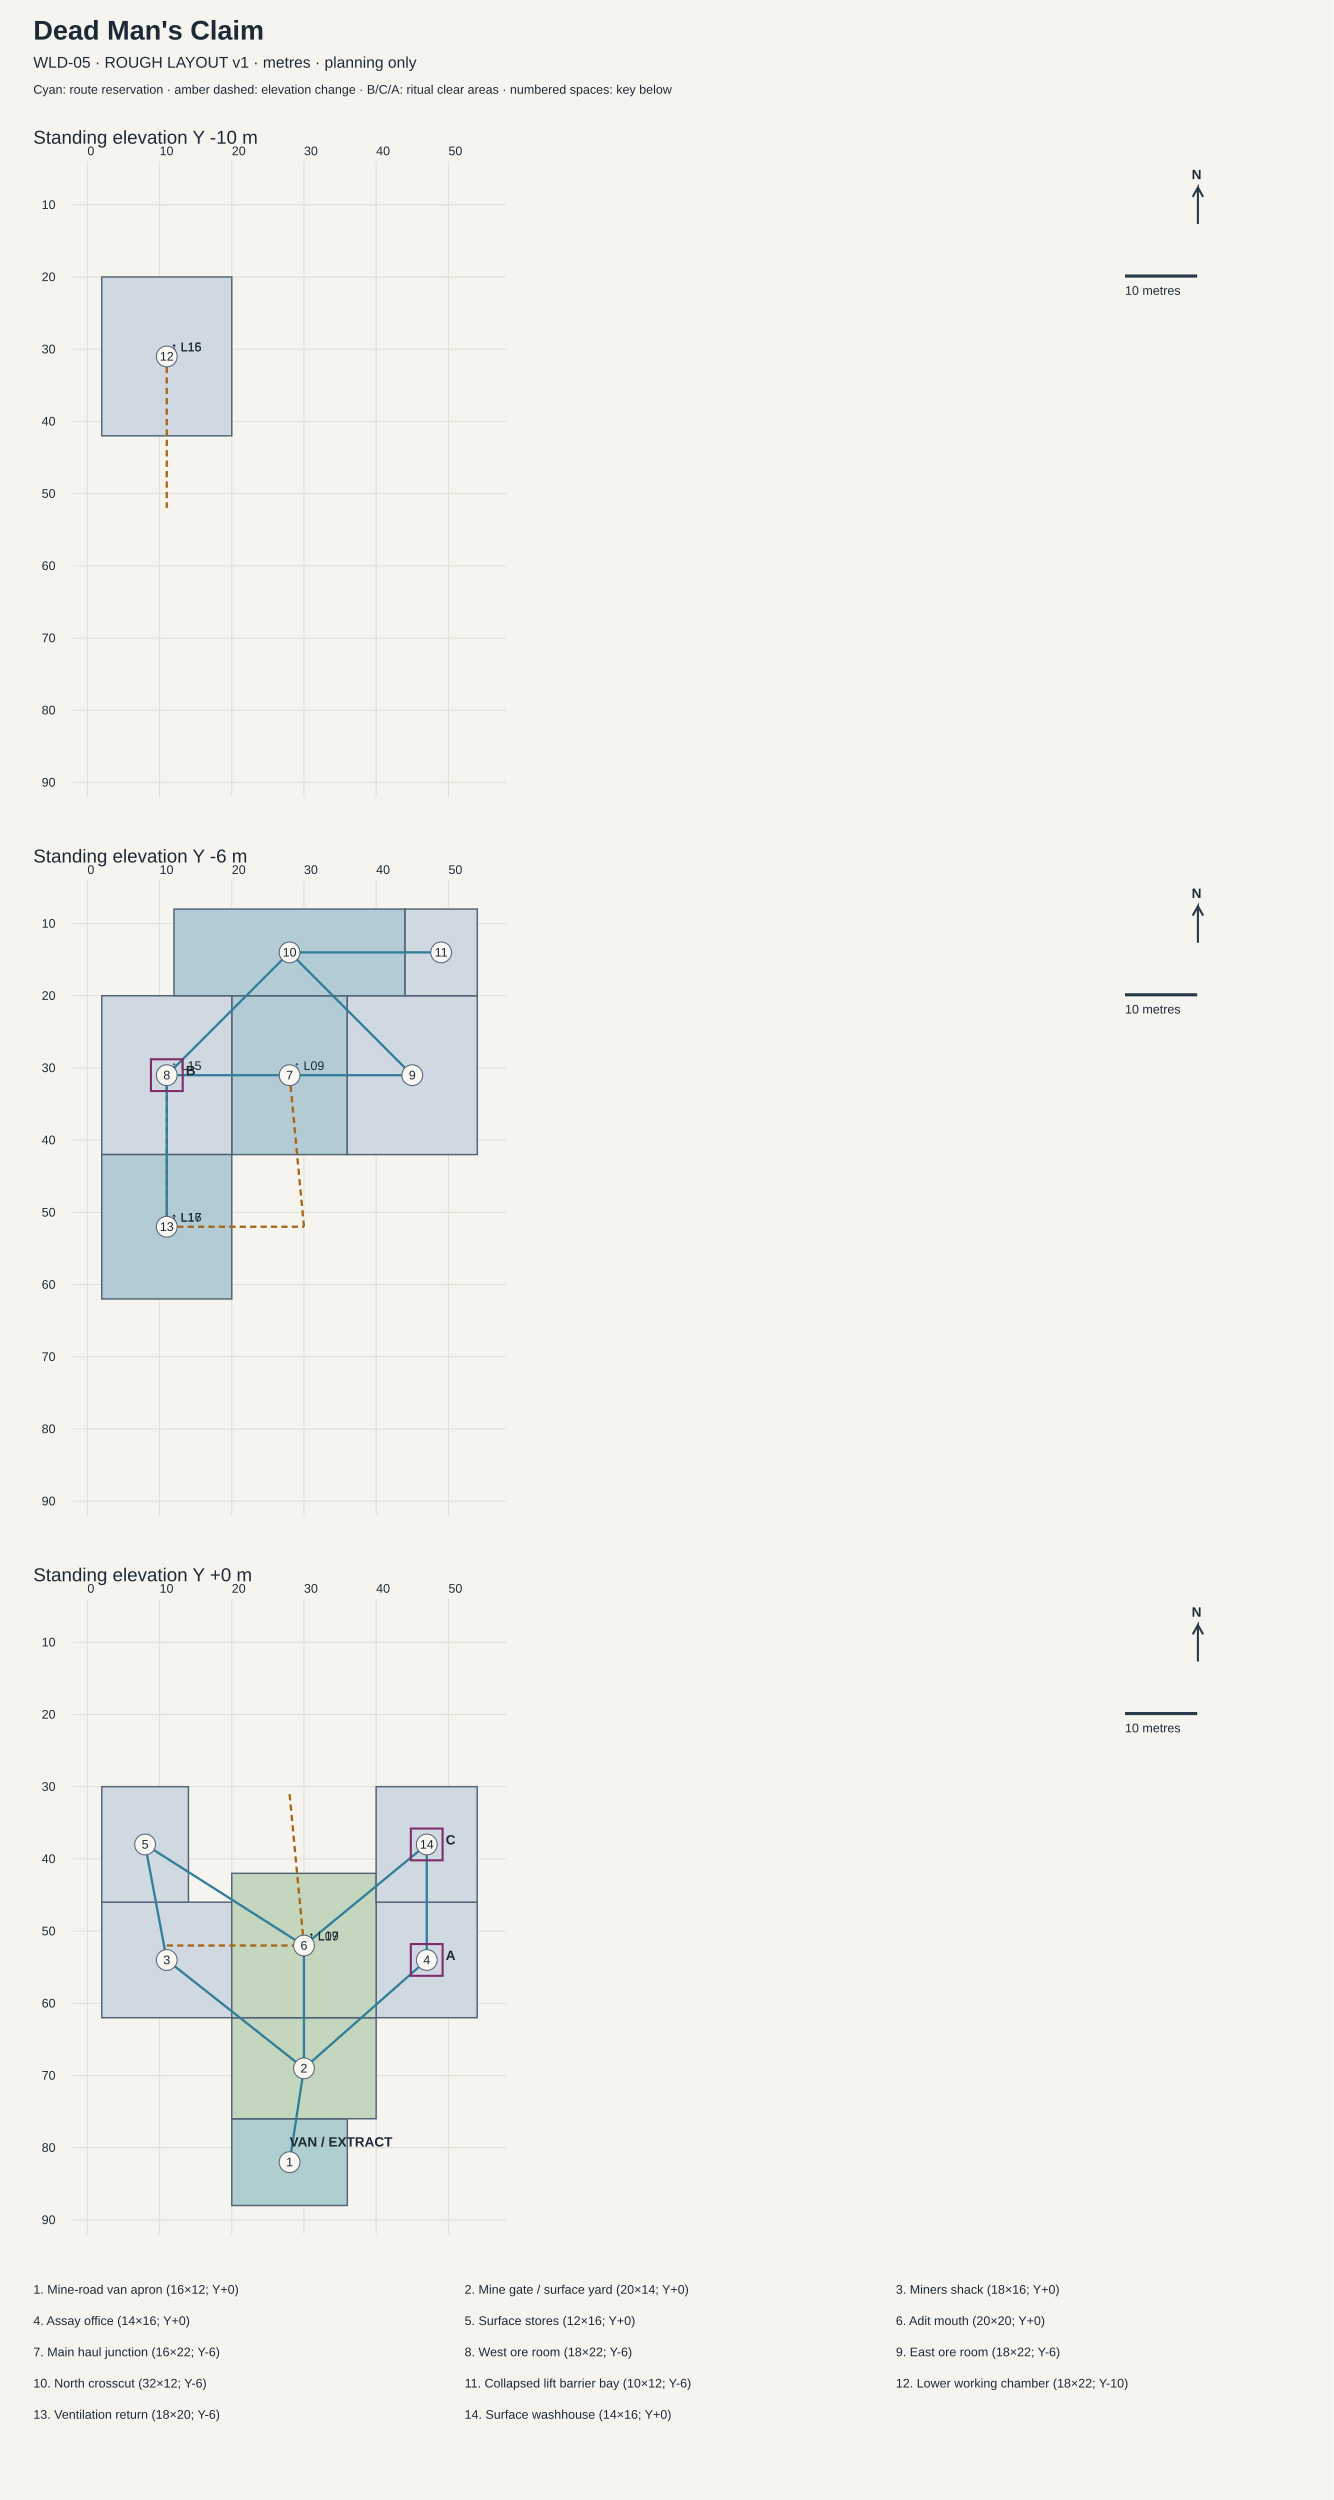
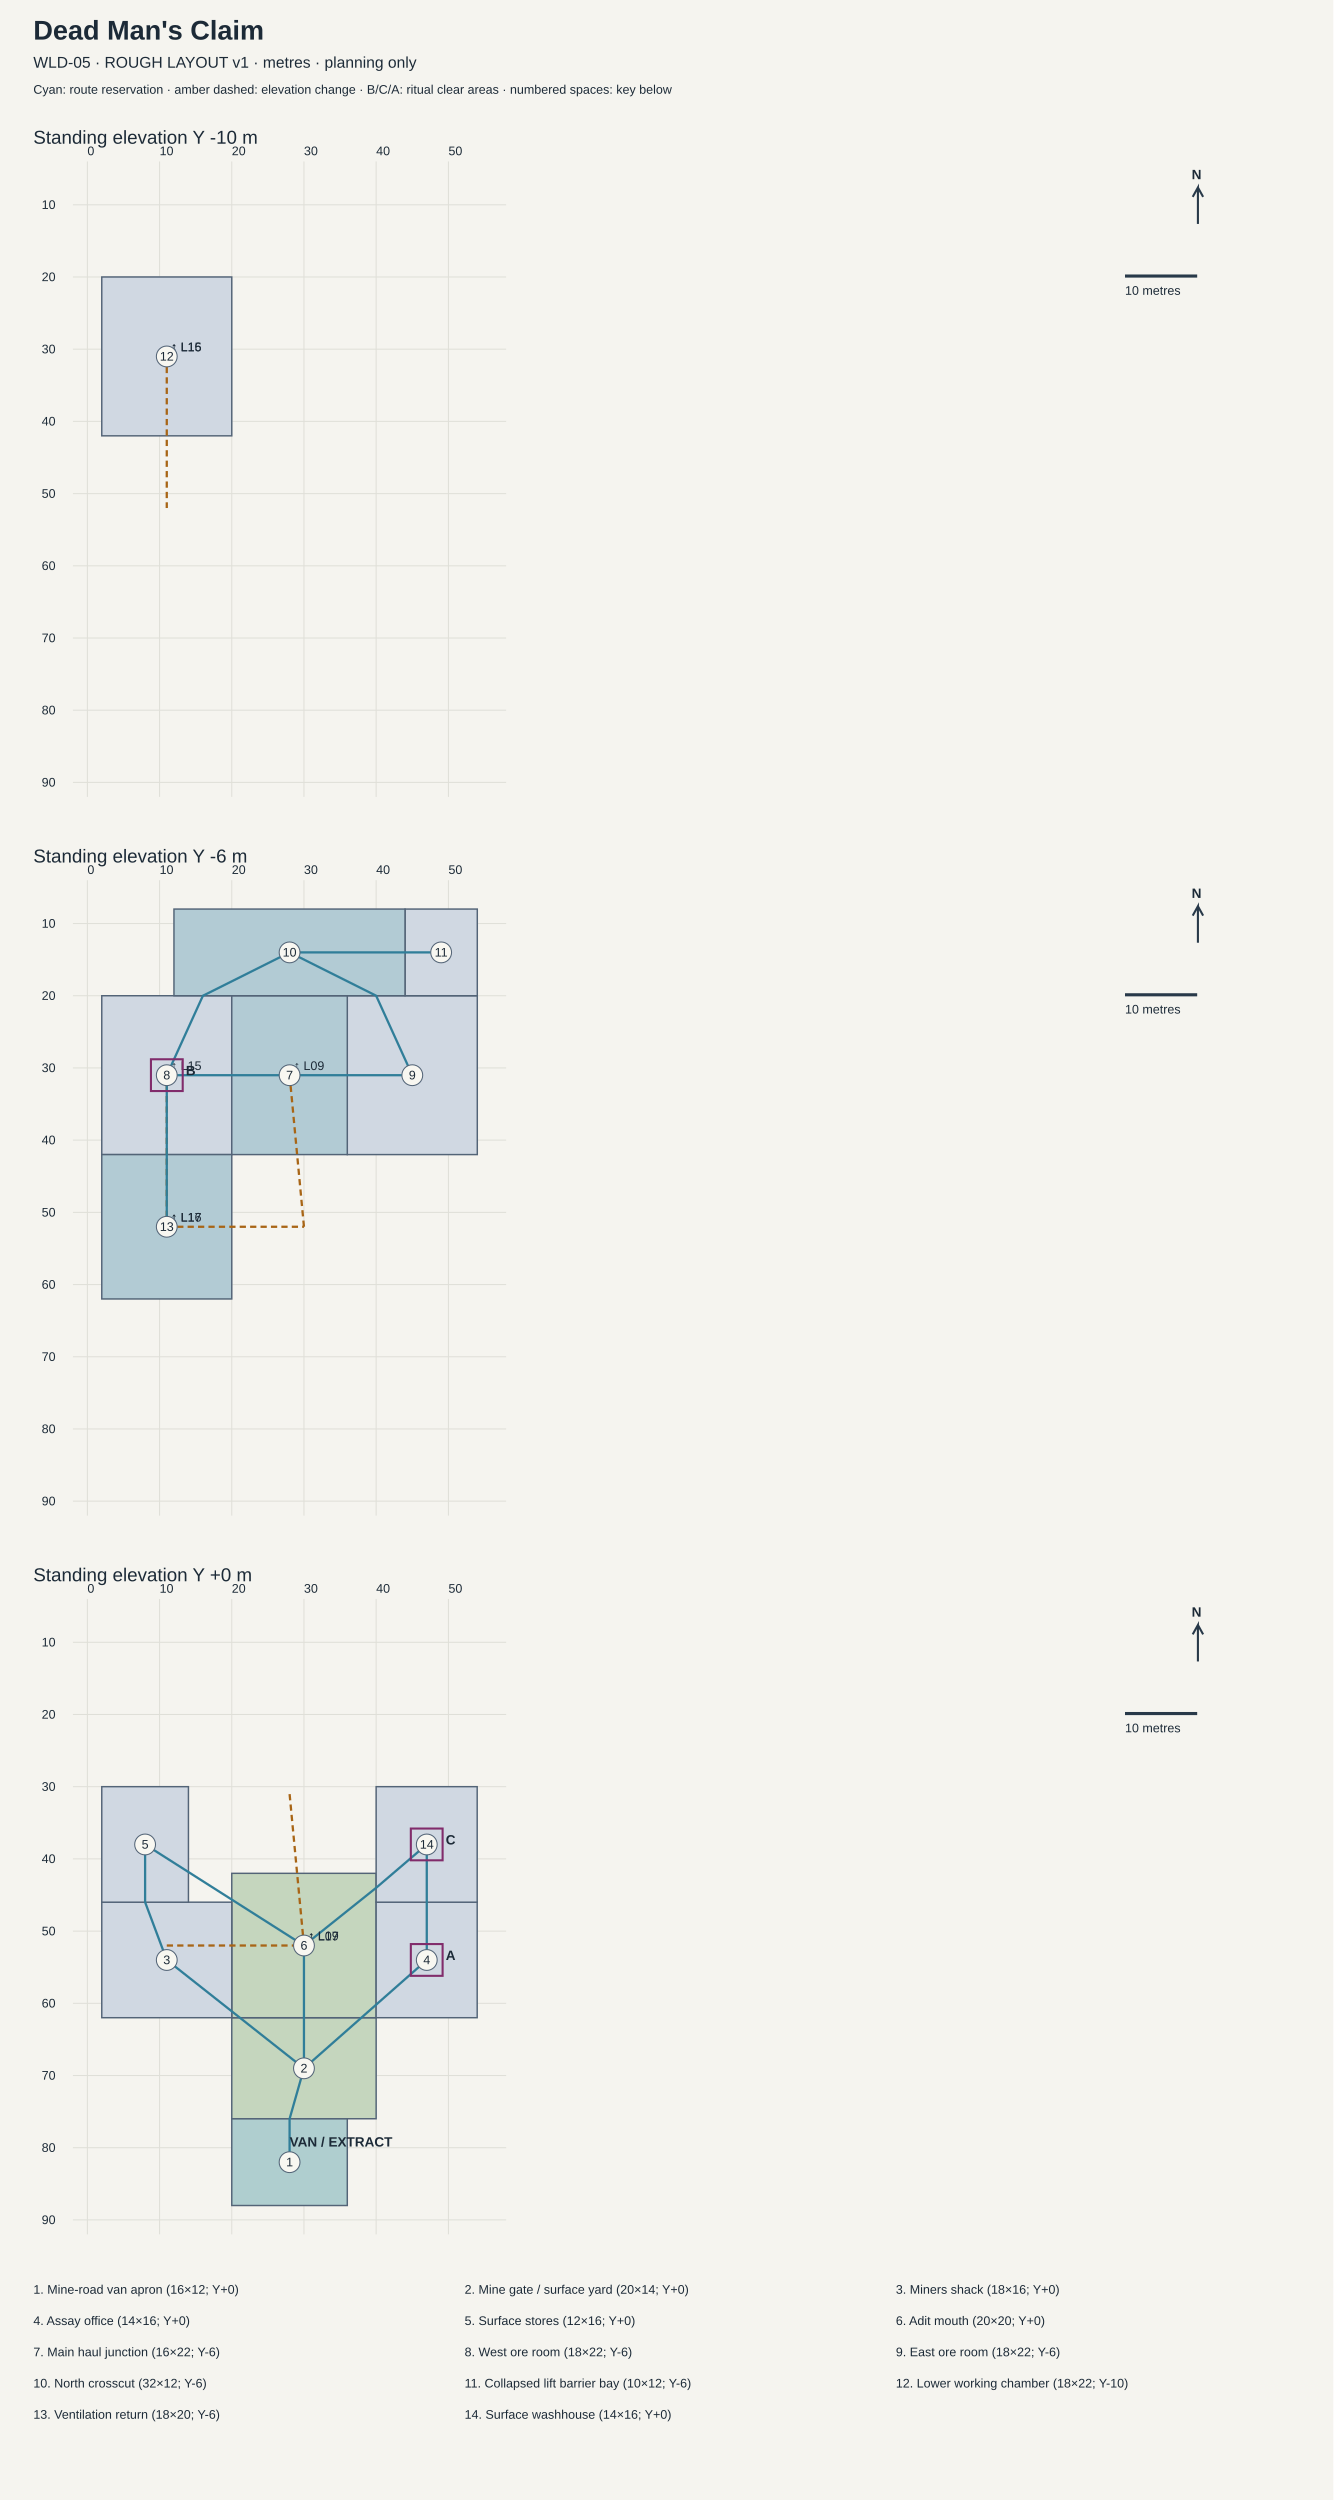
<svg xmlns="http://www.w3.org/2000/svg" width="1280" height="2400" viewBox="0 0 1280 2400">
  <style>text{font-family:Arial,sans-serif;fill:#1c2a37}.small{font-size:12px}.label{font-size:13px;font-weight:bold}.title{font-size:26px;font-weight:bold}</style>
  <rect width="100%" height="100%" fill="#f5f4ef" />
  <text x="32" y="38" class="title">Dead Man's Claim</text>
  <text x="32" y="65" font-size="15">WLD-05 · ROUGH LAYOUT v1 · metres · planning only</text>
  <text x="32" y="90" class="small">Cyan: route reservation · amber dashed: elevation change · B/C/A: ritual clear areas · numbered spaces: key below</text>
  <text x="32" y="138.0" font-size="18">Standing elevation Y -10 m</text>
  <path d="M83.9,155.0 v610.0" stroke="#dfdfd8" />
  <text x="83.9" y="149.0" class="small">0</text>
  <path d="M153.2,155.0 v610.0" stroke="#dfdfd8" />
  <text x="153.2" y="149.0" class="small">10</text>
  <path d="M222.5,155.0 v610.0" stroke="#dfdfd8" />
  <text x="222.5" y="149.0" class="small">20</text>
  <path d="M291.8,155.0 v610.0" stroke="#dfdfd8" />
  <text x="291.8" y="149.0" class="small">30</text>
  <path d="M361.1,155.0 v610.0" stroke="#dfdfd8" />
  <text x="361.1" y="149.0" class="small">40</text>
  <path d="M430.5,155.0 v610.0" stroke="#dfdfd8" />
  <text x="430.5" y="149.0" class="small">50</text>
  <path d="M70.0,196.6 h415.9" stroke="#dfdfd8" />
  <text x="40.0" y="200.6" class="small">10</text>
  <path d="M70.0,265.9 h415.9" stroke="#dfdfd8" />
  <text x="40.0" y="269.9" class="small">20</text>
  <path d="M70.0,335.2 h415.9" stroke="#dfdfd8" />
  <text x="40.0" y="339.2" class="small">30</text>
  <path d="M70.0,404.5 h415.9" stroke="#dfdfd8" />
  <text x="40.0" y="408.5" class="small">40</text>
  <path d="M70.0,473.9 h415.9" stroke="#dfdfd8" />
  <text x="40.0" y="477.9" class="small">50</text>
  <path d="M70.0,543.2 h415.9" stroke="#dfdfd8" />
  <text x="40.0" y="547.2" class="small">60</text>
  <path d="M70.0,612.5 h415.9" stroke="#dfdfd8" />
  <text x="40.0" y="616.5" class="small">70</text>
  <path d="M70.0,681.8 h415.9" stroke="#dfdfd8" />
  <text x="40.0" y="685.8" class="small">80</text>
  <path d="M70.0,751.1 h415.9" stroke="#dfdfd8" />
  <text x="40.0" y="755.1" class="small">90</text>
  <rect x="97.7" y="265.9" width="124.8" height="152.5" fill="#d0d8e2" stroke="#536477" stroke-width="1.4" />
  <path d="M160.1,342.2 L160.1,342.2" fill="none" stroke="#a86516" stroke-width="2.2" stroke-dasharray="6 4" />
  <text x="164.1" y="337.2" class="small">↕ L15</text>
  <path d="M160.1,342.2 L160.1,487.7" fill="none" stroke="#a86516" stroke-width="2.2" stroke-dasharray="6 4" />
  <text x="164.1" y="337.2" class="small">↕ L16</text>
  <circle cx="160.1" cy="342.2" r="10" fill="#f8f7f1" stroke="#536477" />
  <text x="160.1" y="346.2" text-anchor="middle" class="small">12</text>
  <path d="M1150,215.0 v-35 l-5,9 m5,-9 l5,9" fill="none" stroke="#283949" stroke-width="2" />
  <text x="1144" y="172.0" class="label">N</text>
  <path d="M1080,265.0 h69.3" stroke="#283949" stroke-width="3" />
  <text x="1080" y="283.0" class="small">10 metres</text>
  <text x="32" y="828.0" font-size="18">Standing elevation Y -6 m</text>
  <path d="M83.9,845.0 v610.0" stroke="#dfdfd8" />
  <text x="83.9" y="839.0" class="small">0</text>
  <path d="M153.2,845.0 v610.0" stroke="#dfdfd8" />
  <text x="153.2" y="839.0" class="small">10</text>
  <path d="M222.5,845.0 v610.0" stroke="#dfdfd8" />
  <text x="222.5" y="839.0" class="small">20</text>
  <path d="M291.8,845.0 v610.0" stroke="#dfdfd8" />
  <text x="291.8" y="839.0" class="small">30</text>
  <path d="M361.1,845.0 v610.0" stroke="#dfdfd8" />
  <text x="361.1" y="839.0" class="small">40</text>
  <path d="M430.5,845.0 v610.0" stroke="#dfdfd8" />
  <text x="430.5" y="839.0" class="small">50</text>
  <path d="M70.0,886.6 h415.9" stroke="#dfdfd8" />
  <text x="40.0" y="890.6" class="small">10</text>
  <path d="M70.0,955.9 h415.9" stroke="#dfdfd8" />
  <text x="40.0" y="959.9" class="small">20</text>
  <path d="M70.0,1025.2 h415.9" stroke="#dfdfd8" />
  <text x="40.0" y="1029.2" class="small">30</text>
  <path d="M70.0,1094.5 h415.9" stroke="#dfdfd8" />
  <text x="40.0" y="1098.5" class="small">40</text>
  <path d="M70.0,1163.9 h415.9" stroke="#dfdfd8" />
  <text x="40.0" y="1167.9" class="small">50</text>
  <path d="M70.0,1233.2 h415.9" stroke="#dfdfd8" />
  <text x="40.0" y="1237.2" class="small">60</text>
  <path d="M70.0,1302.5 h415.9" stroke="#dfdfd8" />
  <text x="40.0" y="1306.5" class="small">70</text>
  <path d="M70.0,1371.8 h415.9" stroke="#dfdfd8" />
  <text x="40.0" y="1375.8" class="small">80</text>
  <path d="M70.0,1441.1 h415.9" stroke="#dfdfd8" />
  <text x="40.0" y="1445.1" class="small">90</text>
-   <rect x="222.5" y="955.9" width="110.9" height="152.5" fill="#b2cbd4" stroke="#536477" stroke-width="1.4" />
  <rect x="97.7" y="955.9" width="124.8" height="152.5" fill="#d0d8e2" stroke="#536477" stroke-width="1.4" />
  <rect x="333.4" y="955.9" width="124.8" height="152.5" fill="#d0d8e2" stroke="#536477" stroke-width="1.4" />
+   <rect x="388.9" y="872.7" width="69.3" height="83.2" fill="#d0d8e2" stroke="#536477" stroke-width="1.4" />
+   <rect x="222.5" y="955.9" width="110.9" height="152.5" fill="#b2cbd4" stroke="#536477" stroke-width="1.4" />
  <rect x="167.0" y="872.7" width="221.8" height="83.2" fill="#b2cbd4" stroke="#536477" stroke-width="1.4" />
-   <rect x="388.9" y="872.7" width="69.3" height="83.2" fill="#d0d8e2" stroke="#536477" stroke-width="1.4" />
  <rect x="97.7" y="1108.4" width="124.8" height="138.6" fill="#b2cbd4" stroke="#536477" stroke-width="1.4" />
  <path d="M291.8,1177.7 L278.0,1032.2" fill="none" stroke="#a86516" stroke-width="2.2" stroke-dasharray="6 4" />
  <text x="282.0" y="1027.2" class="small">↕ L09</text>
-   <path d="M278.0,1032.2 L160.1,1032.2" fill="none" stroke="#307e99" stroke-width="2.2" />
-   <path d="M160.1,1032.2 L278.0,914.3" fill="none" stroke="#307e99" stroke-width="2.2" />
-   <path d="M278.0,914.3 L395.8,1032.2" fill="none" stroke="#307e99" stroke-width="2.2" />
-   <path d="M395.8,1032.2 L278.0,1032.2" fill="none" stroke="#307e99" stroke-width="2.2" />
-   <path d="M278.0,914.3 L423.5,914.3" fill="none" stroke="#307e99" stroke-width="2.2" />
+   <path d="M278.0,1032.2 L222.5,1032.2 L160.1,1032.2" fill="none" stroke="#307e99" stroke-width="2.2" />
+   <path d="M160.1,1032.2 L194.8,955.9 L278.0,914.3" fill="none" stroke="#307e99" stroke-width="2.2" />
+   <path d="M278.0,914.3 L361.1,955.9 L395.8,1032.2" fill="none" stroke="#307e99" stroke-width="2.2" />
+   <path d="M395.8,1032.2 L333.4,1032.2 L278.0,1032.2" fill="none" stroke="#307e99" stroke-width="2.2" />
+   <path d="M278.0,914.3 L388.9,914.3 L423.5,914.3" fill="none" stroke="#307e99" stroke-width="2.2" />
  <path d="M160.1,1032.2 L160.1,1032.2" fill="none" stroke="#a86516" stroke-width="2.2" stroke-dasharray="6 4" />
  <text x="164.1" y="1027.2" class="small">↕ L15</text>
  <path d="M160.1,1032.2 L160.1,1177.7" fill="none" stroke="#a86516" stroke-width="2.2" stroke-dasharray="6 4" />
  <text x="164.1" y="1172.7" class="small">↕ L16</text>
  <path d="M160.1,1177.7 L291.8,1177.7" fill="none" stroke="#a86516" stroke-width="2.2" stroke-dasharray="6 4" />
  <text x="164.1" y="1172.7" class="small">↕ L17</text>
-   <path d="M160.1,1032.2 L160.1,1177.7" fill="none" stroke="#307e99" stroke-width="2.2" />
+   <path d="M160.1,1032.2 L160.1,1108.4 L160.1,1177.7" fill="none" stroke="#307e99" stroke-width="2.2" />
  <circle cx="278.0" cy="1032.2" r="10" fill="#f8f7f1" stroke="#536477" />
  <text x="278.0" y="1036.2" text-anchor="middle" class="small">7</text>
  <circle cx="160.1" cy="1032.2" r="10" fill="#f8f7f1" stroke="#536477" />
  <text x="160.1" y="1036.2" text-anchor="middle" class="small">8</text>
  <circle cx="395.8" cy="1032.2" r="10" fill="#f8f7f1" stroke="#536477" />
  <text x="395.8" y="1036.2" text-anchor="middle" class="small">9</text>
  <circle cx="278.0" cy="914.3" r="10" fill="#f8f7f1" stroke="#536477" />
  <text x="278.0" y="918.3" text-anchor="middle" class="small">10</text>
  <circle cx="423.5" cy="914.3" r="10" fill="#f8f7f1" stroke="#536477" />
  <text x="423.5" y="918.3" text-anchor="middle" class="small">11</text>
  <circle cx="160.1" cy="1177.7" r="10" fill="#f8f7f1" stroke="#536477" />
  <text x="160.1" y="1181.7" text-anchor="middle" class="small">13</text>
  <rect x="144.9" y="1016.9" width="30.5" height="30.5" fill="none" stroke="#812c6b" stroke-width="2" />
  <text x="178.4" y="1032.2" class="label">B</text>
  <path d="M1150,905.0 v-35 l-5,9 m5,-9 l5,9" fill="none" stroke="#283949" stroke-width="2" />
  <text x="1144" y="862.0" class="label">N</text>
  <path d="M1080,955.0 h69.3" stroke="#283949" stroke-width="3" />
  <text x="1080" y="973.0" class="small">10 metres</text>
  <text x="32" y="1518.0" font-size="18">Standing elevation Y +0 m</text>
  <path d="M83.9,1535.0 v610.0" stroke="#dfdfd8" />
  <text x="83.9" y="1529.0" class="small">0</text>
  <path d="M153.2,1535.0 v610.0" stroke="#dfdfd8" />
  <text x="153.2" y="1529.0" class="small">10</text>
  <path d="M222.5,1535.0 v610.0" stroke="#dfdfd8" />
  <text x="222.5" y="1529.0" class="small">20</text>
  <path d="M291.8,1535.0 v610.0" stroke="#dfdfd8" />
  <text x="291.8" y="1529.0" class="small">30</text>
  <path d="M361.1,1535.0 v610.0" stroke="#dfdfd8" />
  <text x="361.1" y="1529.0" class="small">40</text>
  <path d="M430.5,1535.0 v610.0" stroke="#dfdfd8" />
  <text x="430.5" y="1529.0" class="small">50</text>
  <path d="M70.0,1576.6 h415.9" stroke="#dfdfd8" />
  <text x="40.0" y="1580.6" class="small">10</text>
  <path d="M70.0,1645.9 h415.9" stroke="#dfdfd8" />
  <text x="40.0" y="1649.9" class="small">20</text>
  <path d="M70.0,1715.2 h415.9" stroke="#dfdfd8" />
  <text x="40.0" y="1719.2" class="small">30</text>
  <path d="M70.0,1784.5 h415.9" stroke="#dfdfd8" />
  <text x="40.0" y="1788.5" class="small">40</text>
  <path d="M70.0,1853.9 h415.9" stroke="#dfdfd8" />
  <text x="40.0" y="1857.9" class="small">50</text>
  <path d="M70.0,1923.2 h415.9" stroke="#dfdfd8" />
  <text x="40.0" y="1927.2" class="small">60</text>
  <path d="M70.0,1992.5 h415.9" stroke="#dfdfd8" />
  <text x="40.0" y="1996.5" class="small">70</text>
  <path d="M70.0,2061.8 h415.9" stroke="#dfdfd8" />
  <text x="40.0" y="2065.8" class="small">80</text>
  <path d="M70.0,2131.1 h415.9" stroke="#dfdfd8" />
  <text x="40.0" y="2135.1" class="small">90</text>
+   <rect x="222.5" y="1937.0" width="138.6" height="97.0" fill="#c5d6be" stroke="#536477" stroke-width="1.4" />
+   <rect x="222.5" y="1798.4" width="138.6" height="138.6" fill="#c5d6be" stroke="#536477" stroke-width="1.4" />
  <rect x="222.5" y="2034.1" width="110.9" height="83.2" fill="#afcecf" stroke="#536477" stroke-width="1.4" />
-   <rect x="222.5" y="1937.0" width="138.6" height="97.0" fill="#c5d6be" stroke="#536477" stroke-width="1.4" />
  <rect x="97.7" y="1826.1" width="124.8" height="110.9" fill="#d0d8e2" stroke="#536477" stroke-width="1.4" />
  <rect x="361.1" y="1826.1" width="97.0" height="110.9" fill="#d0d8e2" stroke="#536477" stroke-width="1.4" />
  <rect x="97.7" y="1715.2" width="83.2" height="110.9" fill="#d0d8e2" stroke="#536477" stroke-width="1.4" />
-   <rect x="222.5" y="1798.4" width="138.6" height="138.6" fill="#c5d6be" stroke="#536477" stroke-width="1.4" />
  <rect x="361.1" y="1715.2" width="97.0" height="110.9" fill="#d0d8e2" stroke="#536477" stroke-width="1.4" />
-   <path d="M278.0,2075.7 L291.8,1985.6" fill="none" stroke="#307e99" stroke-width="2.2" />
+   <path d="M278.0,2075.7 L278.0,2034.1 L291.8,1985.6" fill="none" stroke="#307e99" stroke-width="2.2" />
  <path d="M291.8,1985.6 L160.1,1881.6" fill="none" stroke="#307e99" stroke-width="2.2" />
  <path d="M291.8,1985.6 L409.7,1881.6" fill="none" stroke="#307e99" stroke-width="2.2" />
-   <path d="M160.1,1881.6 L139.3,1770.7" fill="none" stroke="#307e99" stroke-width="2.2" />
+   <path d="M160.1,1881.6 L139.3,1826.1 L139.3,1770.7" fill="none" stroke="#307e99" stroke-width="2.2" />
  <path d="M139.3,1770.7 L291.8,1867.7" fill="none" stroke="#307e99" stroke-width="2.2" />
-   <path d="M291.8,1867.7 L291.8,1985.6" fill="none" stroke="#307e99" stroke-width="2.2" />
-   <path d="M409.7,1881.6 L409.7,1770.7" fill="none" stroke="#307e99" stroke-width="2.2" />
-   <path d="M409.7,1770.7 L291.8,1867.7" fill="none" stroke="#307e99" stroke-width="2.2" />
+   <path d="M291.8,1867.7 L291.8,1937.0 L291.8,1985.6" fill="none" stroke="#307e99" stroke-width="2.2" />
+   <path d="M409.7,1881.6 L409.7,1826.1 L409.7,1770.7" fill="none" stroke="#307e99" stroke-width="2.2" />
+   <path d="M409.7,1770.7 L361.1,1812.3 L291.8,1867.7" fill="none" stroke="#307e99" stroke-width="2.2" />
  <path d="M291.8,1867.7 L278.0,1722.2" fill="none" stroke="#a86516" stroke-width="2.2" stroke-dasharray="6 4" />
  <text x="295.8" y="1862.7" class="small">↕ L09</text>
  <path d="M160.1,1867.7 L291.8,1867.7" fill="none" stroke="#a86516" stroke-width="2.2" stroke-dasharray="6 4" />
  <text x="295.8" y="1862.7" class="small">↕ L17</text>
  <circle cx="278.0" cy="2075.7" r="10" fill="#f8f7f1" stroke="#536477" />
  <text x="278.0" y="2079.7" text-anchor="middle" class="small">1</text>
  <circle cx="291.8" cy="1985.6" r="10" fill="#f8f7f1" stroke="#536477" />
  <text x="291.8" y="1989.6" text-anchor="middle" class="small">2</text>
  <circle cx="160.1" cy="1881.6" r="10" fill="#f8f7f1" stroke="#536477" />
  <text x="160.1" y="1885.6" text-anchor="middle" class="small">3</text>
  <circle cx="409.7" cy="1881.6" r="10" fill="#f8f7f1" stroke="#536477" />
  <text x="409.7" y="1885.6" text-anchor="middle" class="small">4</text>
  <circle cx="139.3" cy="1770.7" r="10" fill="#f8f7f1" stroke="#536477" />
  <text x="139.3" y="1774.7" text-anchor="middle" class="small">5</text>
  <circle cx="291.8" cy="1867.7" r="10" fill="#f8f7f1" stroke="#536477" />
  <text x="291.8" y="1871.7" text-anchor="middle" class="small">6</text>
  <circle cx="409.7" cy="1770.7" r="10" fill="#f8f7f1" stroke="#536477" />
  <text x="409.7" y="1774.7" text-anchor="middle" class="small">14</text>
  <rect x="394.4" y="1755.4" width="30.5" height="30.5" fill="none" stroke="#812c6b" stroke-width="2" />
  <text x="427.9" y="1770.7" class="label">C</text>
  <rect x="394.4" y="1866.3" width="30.5" height="30.5" fill="none" stroke="#812c6b" stroke-width="2" />
  <text x="427.9" y="1881.6" class="label">A</text>
  <text x="278.0" y="2060.7" class="label">VAN / EXTRACT</text>
  <path d="M1150,1595.0 v-35 l-5,9 m5,-9 l5,9" fill="none" stroke="#283949" stroke-width="2" />
  <text x="1144" y="1552.0" class="label">N</text>
  <path d="M1080,1645.0 h69.3" stroke="#283949" stroke-width="3" />
  <text x="1080" y="1663.0" class="small">10 metres</text>
  <text x="32" y="2202.0" class="small">1. Mine-road van apron (16×12; Y+0)</text>
  <text x="446" y="2202.0" class="small">2. Mine gate / surface yard (20×14; Y+0)</text>
  <text x="860" y="2202.0" class="small">3. Miners shack (18×16; Y+0)</text>
  <text x="32" y="2232.0" class="small">4. Assay office (14×16; Y+0)</text>
  <text x="446" y="2232.0" class="small">5. Surface stores (12×16; Y+0)</text>
  <text x="860" y="2232.0" class="small">6. Adit mouth (20×20; Y+0)</text>
  <text x="32" y="2262.0" class="small">7. Main haul junction (16×22; Y-6)</text>
  <text x="446" y="2262.0" class="small">8. West ore room (18×22; Y-6)</text>
  <text x="860" y="2262.0" class="small">9. East ore room (18×22; Y-6)</text>
  <text x="32" y="2292.0" class="small">10. North crosscut (32×12; Y-6)</text>
  <text x="446" y="2292.0" class="small">11. Collapsed lift barrier bay (10×12; Y-6)</text>
  <text x="860" y="2292.0" class="small">12. Lower working chamber (18×22; Y-10)</text>
  <text x="32" y="2322.0" class="small">13. Ventilation return (18×20; Y-6)</text>
  <text x="446" y="2322.0" class="small">14. Surface washhouse (14×16; Y+0)</text>
</svg>
